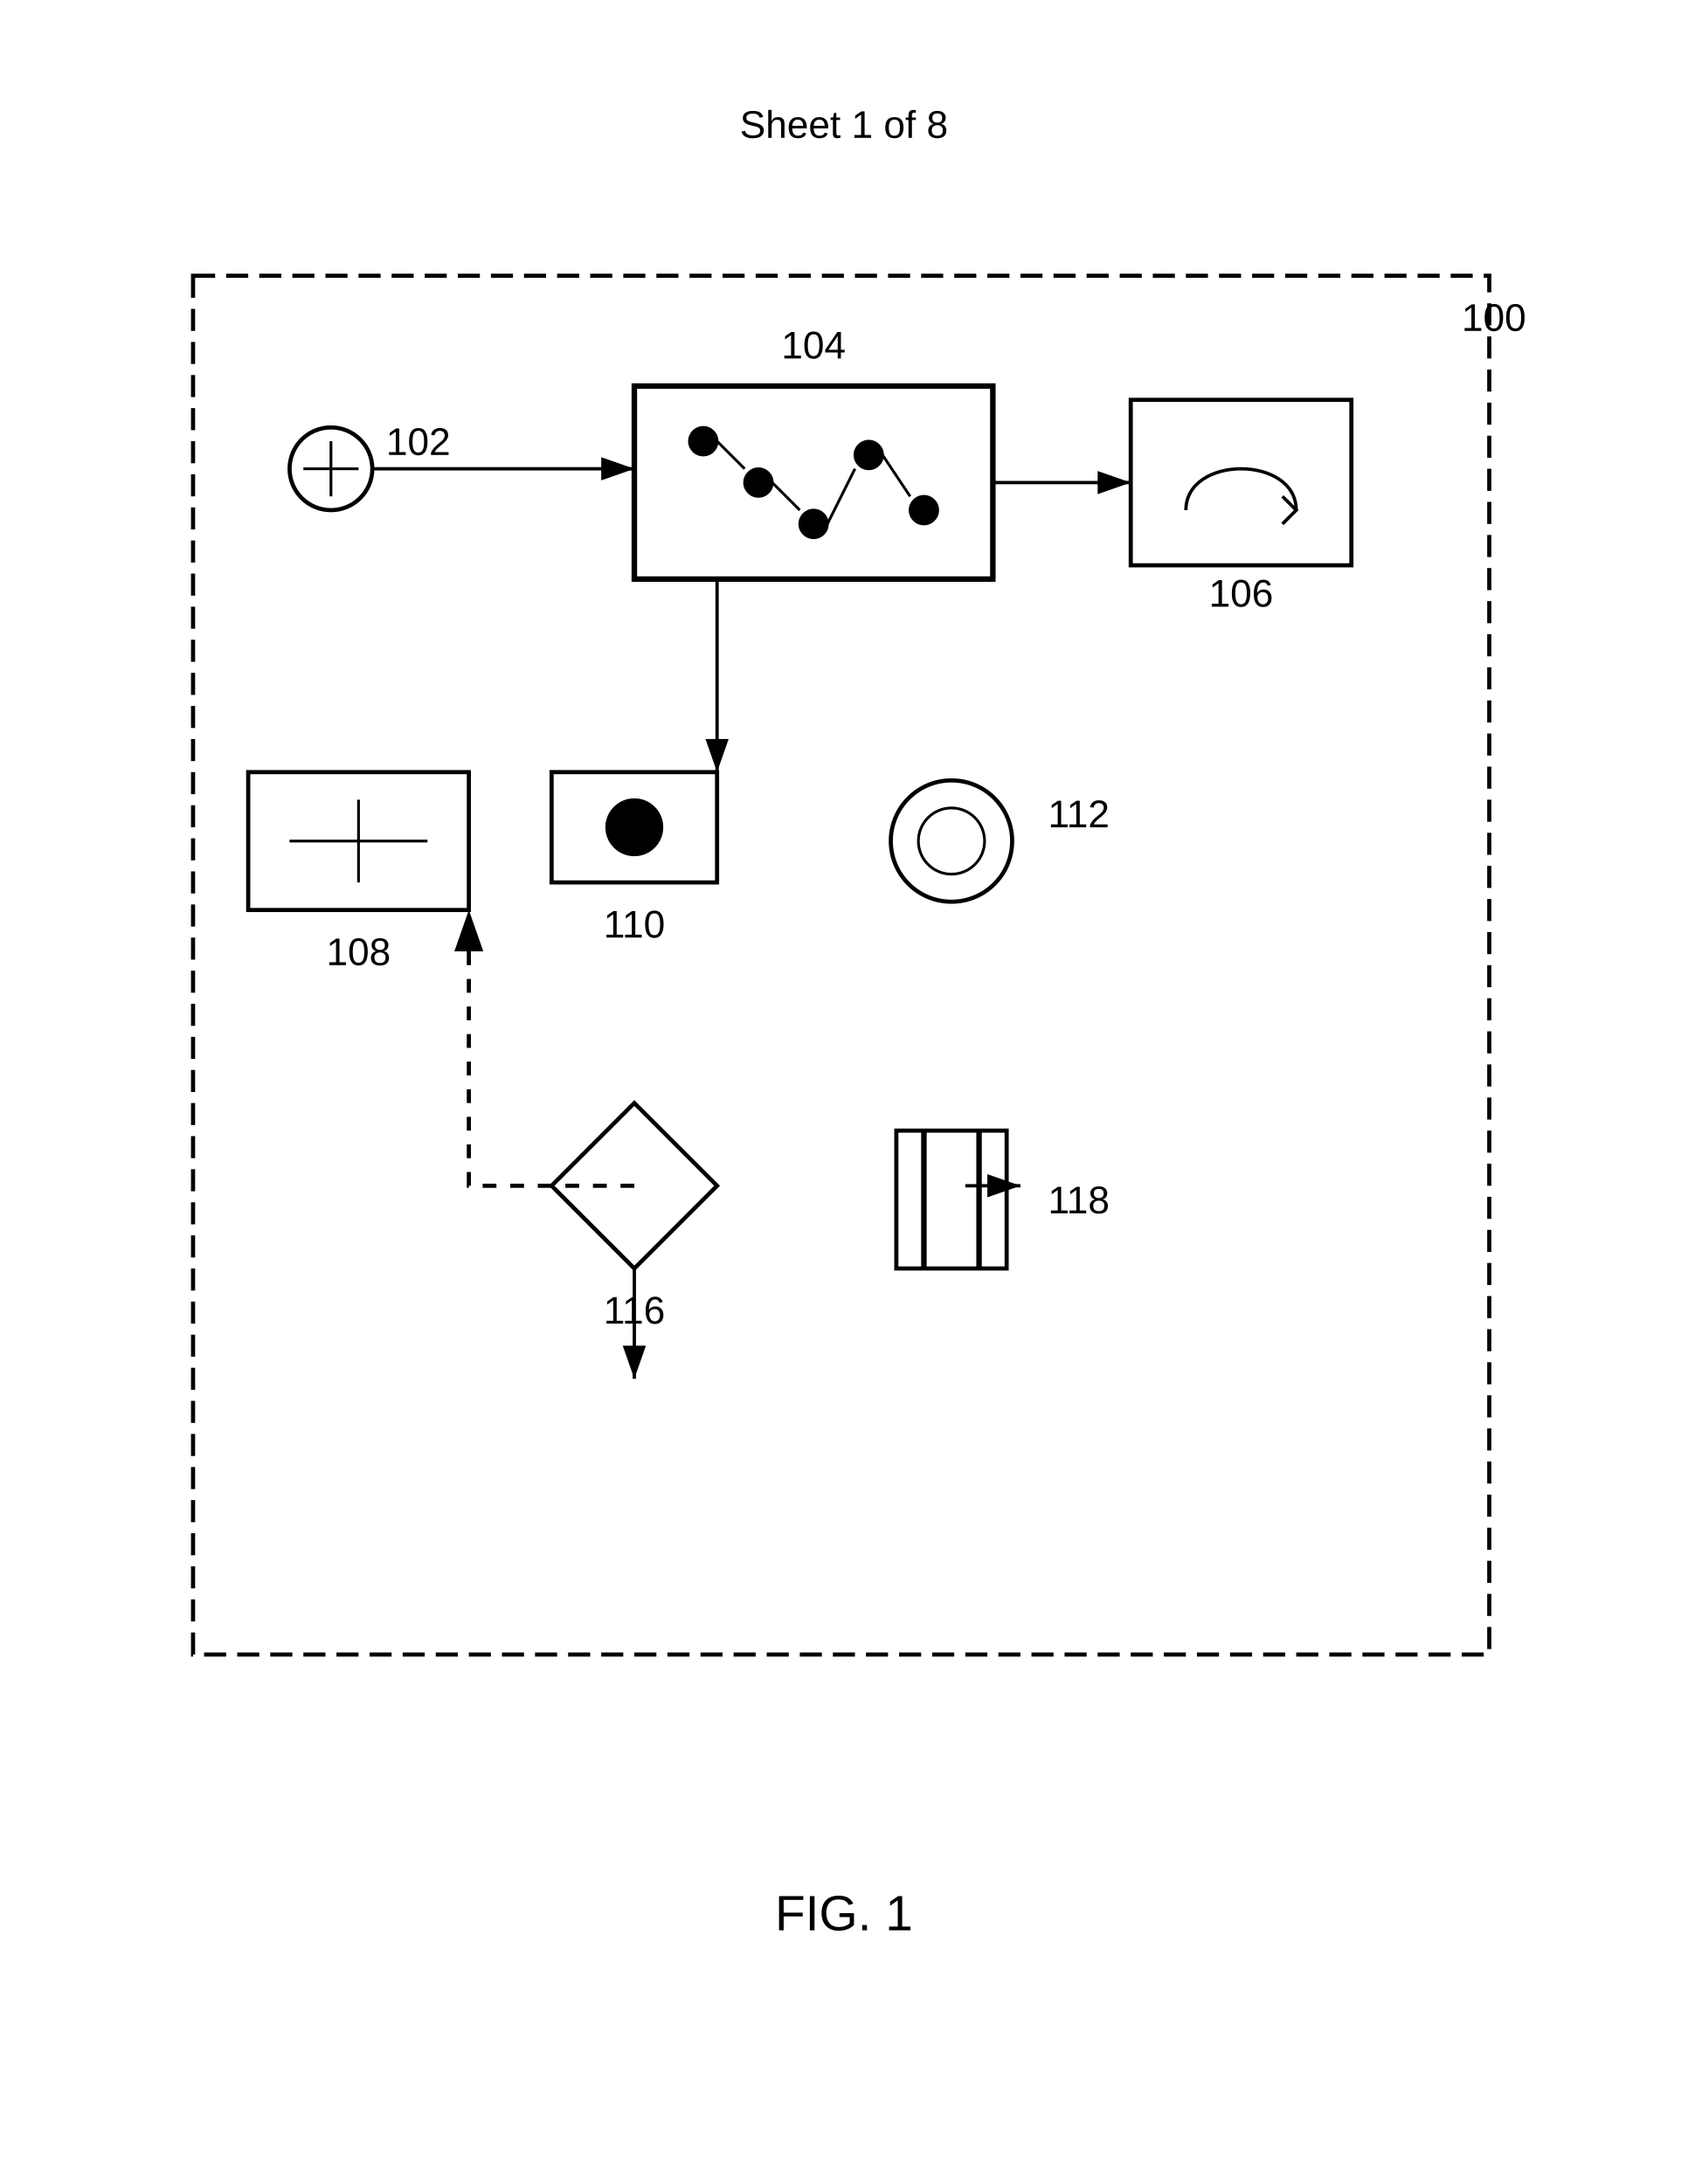
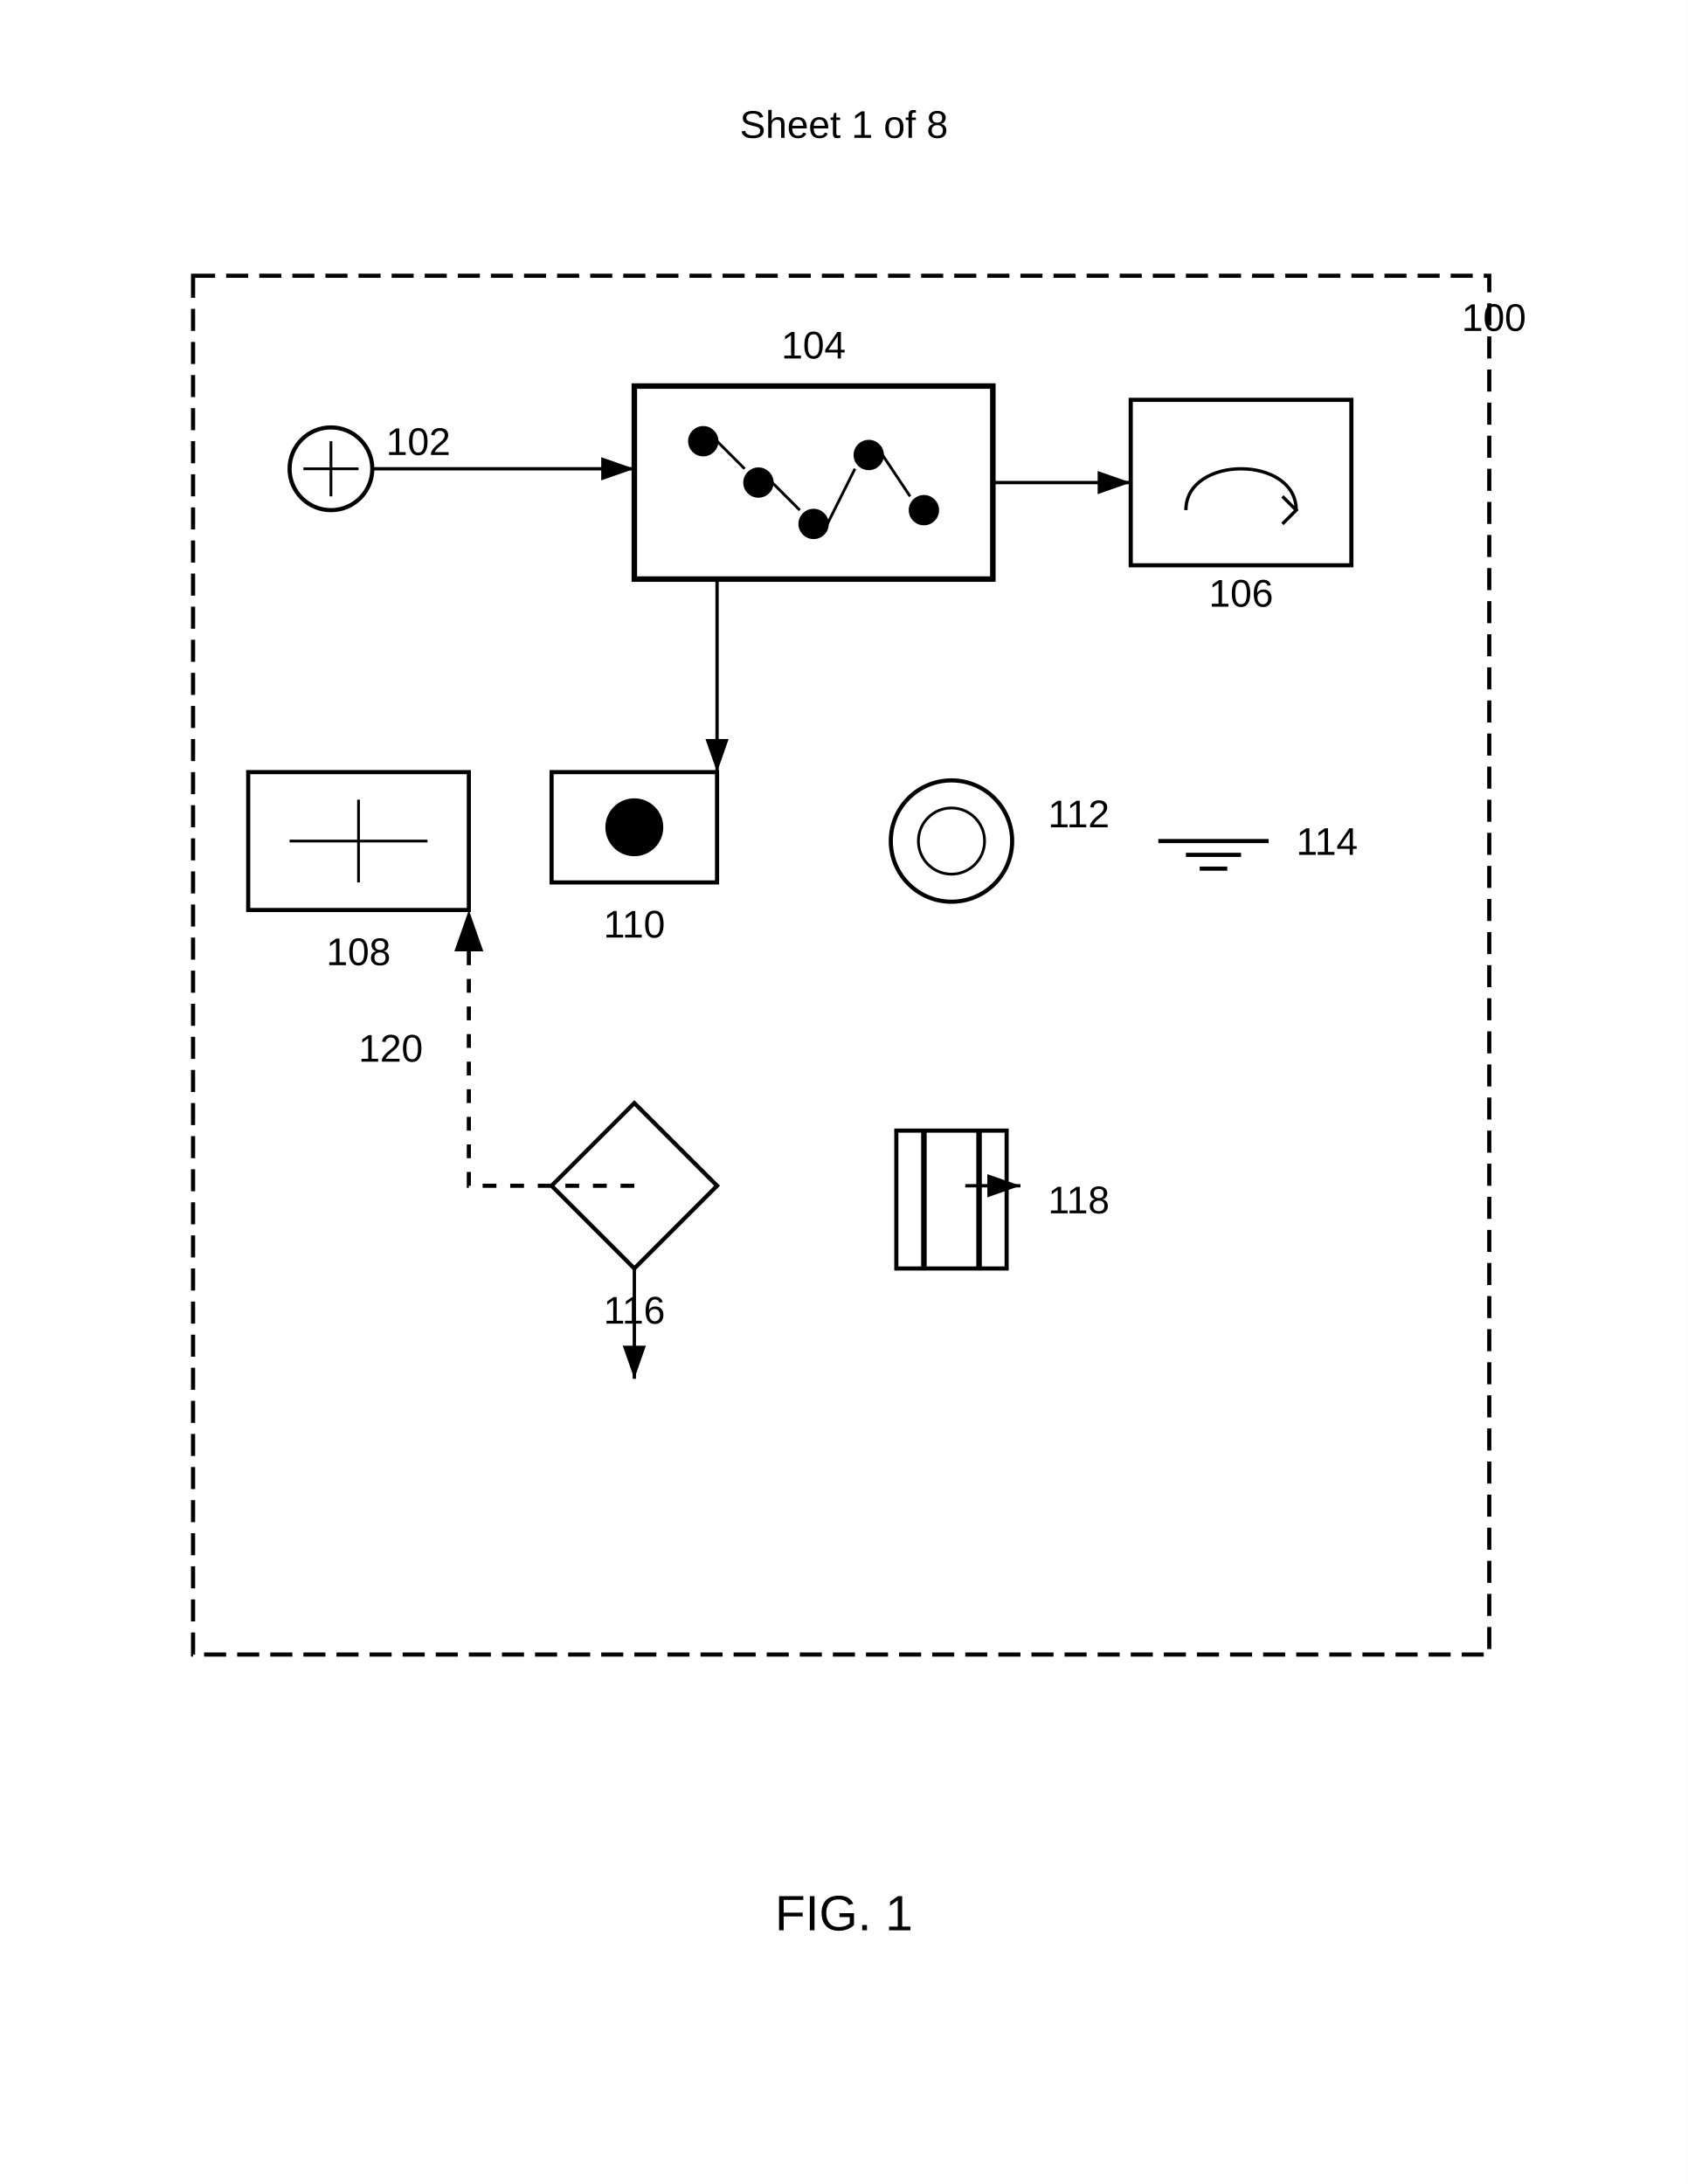
<svg xmlns="http://www.w3.org/2000/svg" width="612" height="792" viewBox="0 0 612 792">
  <rect width="100%" height="100%" fill="#fff" />
  <text x="306" y="50" font-family="Arial" font-size="14" text-anchor="middle" fill="#000">Sheet 1 of 8</text>
  <rect x="70" y="100" width="470" height="500" fill="none" stroke="#000" stroke-width="1.5" stroke-dasharray="8,4" />
  <text x="530" y="120" font-family="Arial" font-size="14" font-weight="normal" fill="#000">100</text>
  <g transform="translate(100 150)">
    <circle cx="20" cy="20" r="15" fill="none" stroke="#000" stroke-width="1.5" />
    <path d="M10 20h20M20 10v20" stroke="#000" stroke-width="1" />
    <text x="40" y="15" font-family="Arial" font-size="14" font-weight="normal" fill="#000">102</text>
  </g>
  <g transform="translate(230 140)">
    <rect width="130" height="70" fill="none" stroke="#000" stroke-width="2" />
    <circle cx="25" cy="20" r="5" stroke="#000" />
    <circle cx="45" cy="35" r="5" stroke="#000" />
    <circle cx="65" cy="50" r="5" stroke="#000" />
    <circle cx="85" cy="25" r="5" stroke="#000" />
    <circle cx="105" cy="45" r="5" stroke="#000" />
    <path d="M30 20l10 10M50 35l10 10M70 50l10-20M90 25l10 15" stroke="#000" stroke-width="1" />
    <text x="65" y="-10" font-family="Arial" font-size="14" font-weight="normal" text-anchor="middle" fill="#000">104</text>
  </g>
  <g transform="translate(410 145)">
    <rect width="80" height="60" fill="none" stroke="#000" stroke-width="1.5" />
    <path d="M20 40c0-20 40-20 40 0" fill="none" stroke="#000" stroke-width="1.2" />
    <path d="M55 35l5 5-5 5" fill="none" stroke="#000" stroke-width="1.2" />
    <text x="40" y="75" font-family="Arial" font-size="14" font-weight="normal" text-anchor="middle" fill="#000">106</text>
  </g>
  <g transform="translate(90 280)">
    <rect width="80" height="50" fill="none" stroke="#000" stroke-width="1.5" />
    <path d="M15 25h50" stroke="#000" stroke-width="1" />
    <path d="M40 10v30" stroke="#000" stroke-width="1" />
    <text x="40" y="70" font-family="Arial" font-size="14" font-weight="normal" text-anchor="middle" fill="#000">108</text>
  </g>
  <g transform="translate(200 280)">
    <rect width="60" height="40" fill="none" stroke="#000" stroke-width="1.5" />
    <circle cx="30" cy="20" r="10" stroke="#000" />
    <text x="30" y="60" font-family="Arial" font-size="14" font-weight="normal" text-anchor="middle" fill="#000">110</text>
  </g>
  <g transform="translate(320 280)">
    <circle cx="25" cy="25" r="22" fill="none" stroke="#000" stroke-width="1.5" />
    <circle cx="25" cy="25" r="12" fill="none" stroke="#000" stroke-width="1" />
    <text x="60" y="20" font-family="Arial" font-size="14" font-weight="normal" fill="#000">112</text>
  </g>
  <g transform="translate(200 400)">
    <path d="M30 0l30 30-30 30-30-30z" fill="none" stroke="#000" stroke-width="1.5" />
    <text x="30" y="80" font-family="Arial" font-size="14" font-weight="normal" text-anchor="middle" fill="#000">116</text>
  </g>
  <g transform="translate(320 400)">
    <rect x="5" y="10" width="40" height="50" fill="none" stroke="#000" stroke-width="1.5" />
    <path d="M15 10v50M35 10v50" stroke="#000" stroke-width="2" />
    <text x="60" y="40" font-family="Arial" font-size="14" font-weight="normal" fill="#000">118</text>
  </g>
+   <g transform="translate(420 280)">
+     <path d="M0 25h40M10 30h20M15 35h10" stroke="#000" stroke-width="1.5" />
+     <text x="50" y="30" font-family="Arial" font-size="14" font-weight="normal" fill="#000">114</text>
+   </g>
  <defs>
    <marker id="arrow" markerWidth="10" markerHeight="7" refX="10" refY="3.5" orient="auto">
      <polygon points="0 0, 10 3.5, 0 7" fill="#000" />
    </marker>
  </defs>
  <path d="M135 170h95" stroke="#000" stroke-width="1.2" fill="none" marker-end="url(#arrow)" />
  <path d="M360 175h50" stroke="#000" stroke-width="1.2" fill="none" marker-end="url(#arrow)" />
  <path d="M260 210v70" stroke="#000" stroke-width="1.2" fill="none" marker-end="url(#arrow)" />
  <path d="M230 430h-60v-100" stroke="#000" stroke-width="1.5" stroke-dasharray="5,5" fill="none" marker-end="url(#arrow)" />
+   <text x="130" y="385" font-family="Arial" font-size="14" font-weight="normal" fill="#000">120</text>
  <path d="M230 460v40" stroke="#000" stroke-width="1.2" fill="none" marker-end="url(#arrow)" />
  <path d="M350 430h20" stroke="#000" stroke-width="1.2" fill="none" marker-end="url(#arrow)" />
  <text x="306" y="700" font-family="Arial" font-size="18" font-weight="normal" text-anchor="middle" fill="#000">FIG. 1</text>
</svg>
